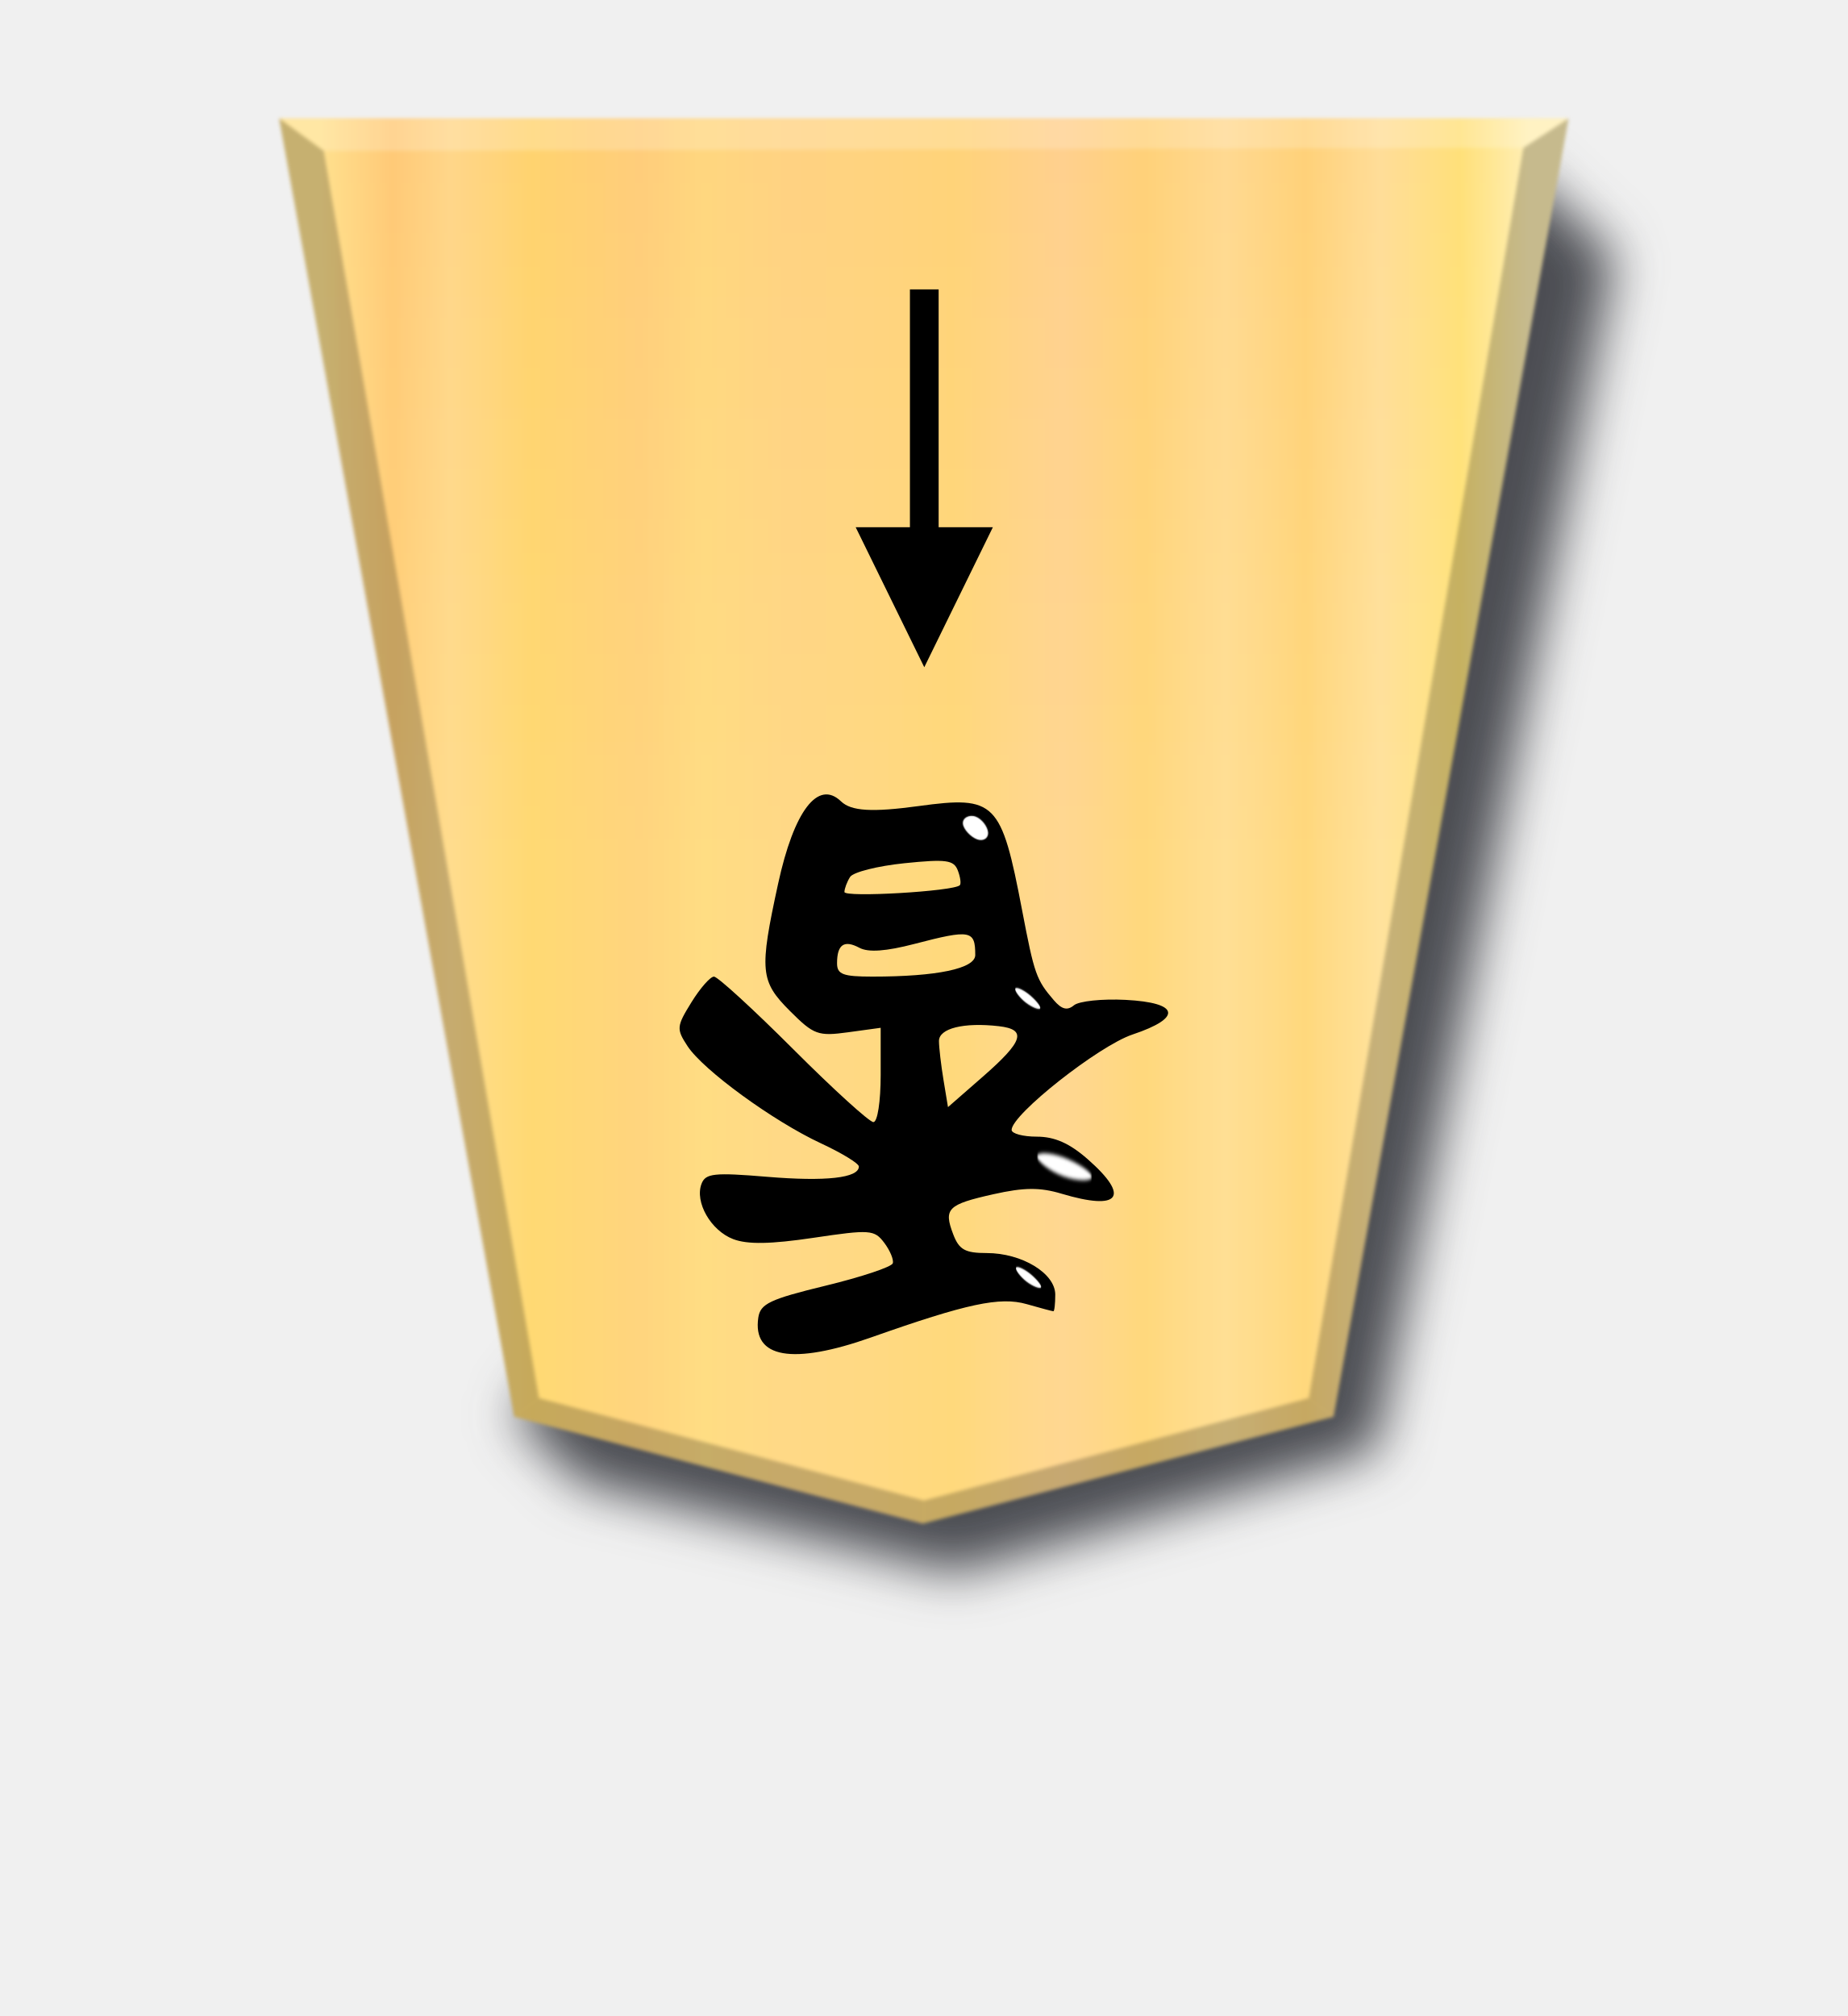
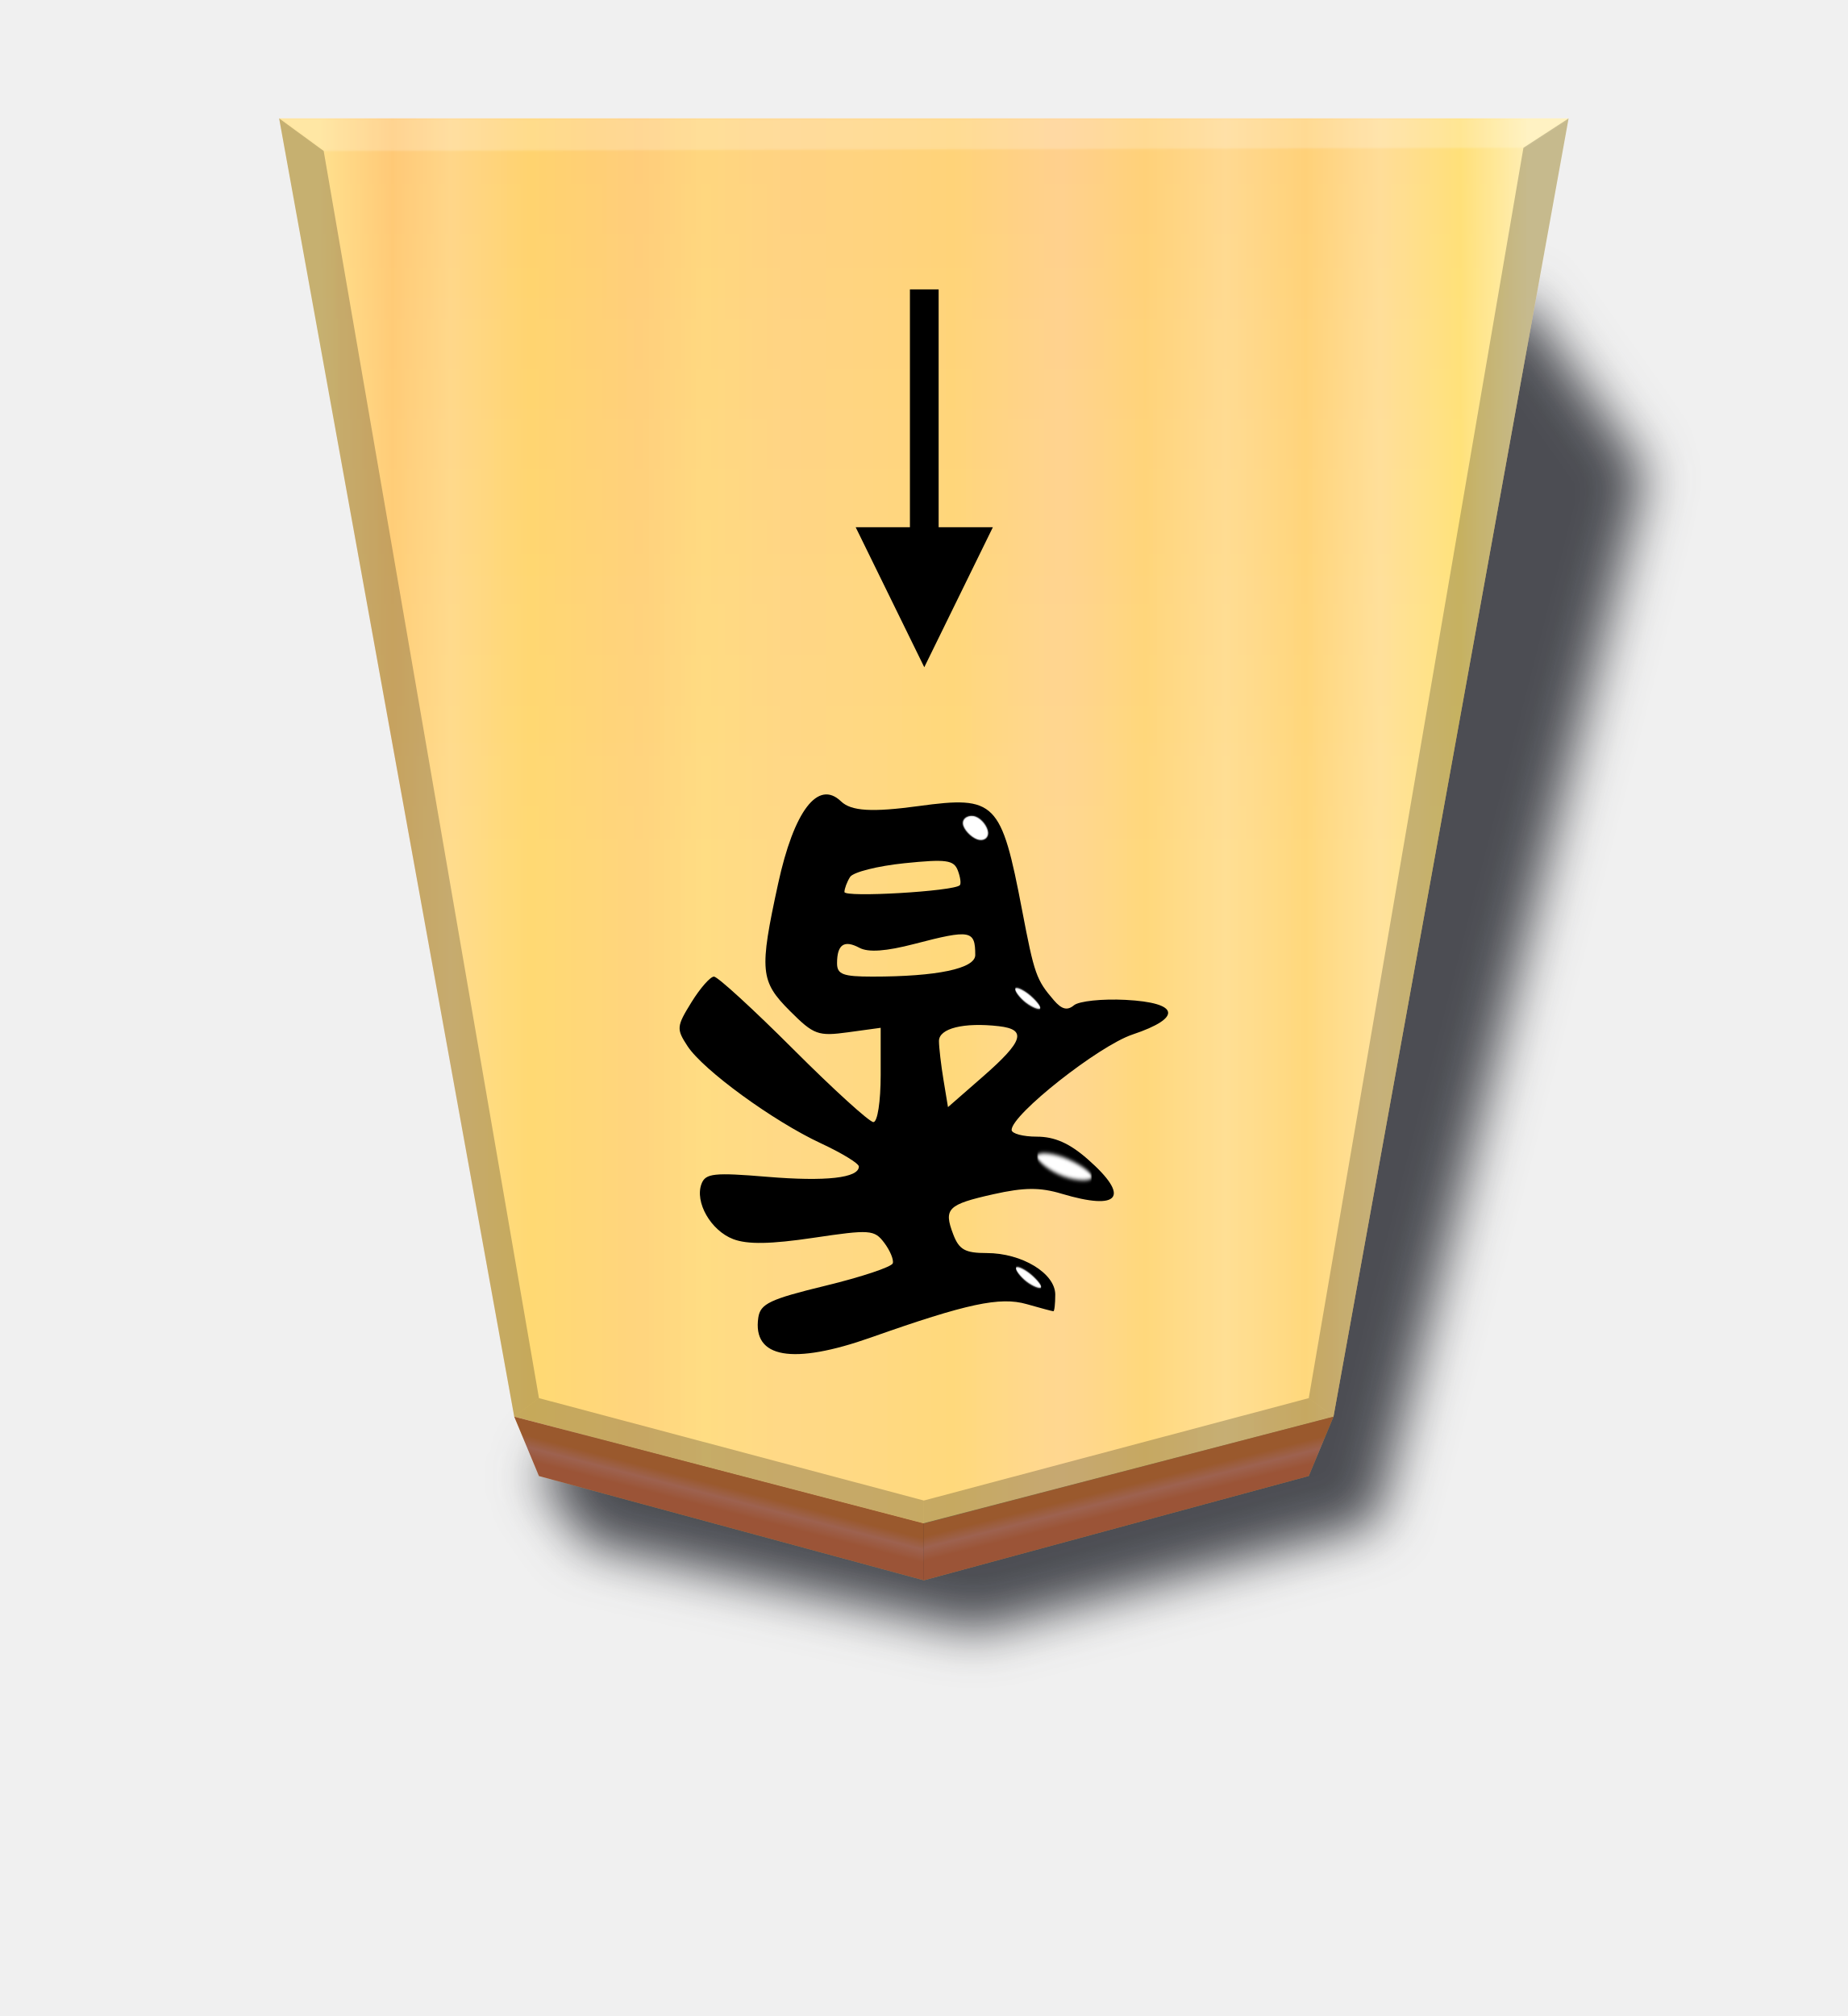
<svg xmlns="http://www.w3.org/2000/svg" xmlns:xlink="http://www.w3.org/1999/xlink" width="132mm" height="144mm" viewBox="0 0 1320 1440" version="1.1" id="svg23702">
  <defs id="defs23699">
    <filter style="color-interpolation-filters:sRGB" id="filter6180-2" x="-0.055" y="-0.043" width="1.11" height="1.086">
      <feGaussianBlur stdDeviation="9.017" id="feGaussianBlur6178-97" />
    </filter>
-     <filter style="color-interpolation-filters:sRGB" id="filter6142" x="-0.005" y="-0.003" width="1.011" height="1.008">
-       <feGaussianBlur stdDeviation="0.599" id="feGaussianBlur6144" />
+     <filter style="color-interpolation-filters:sRGB" id="filter6142" x="-0.007" y="-0.004" width="1.014" height="1.011">
+       <feGaussianBlur stdDeviation="0.907" id="feGaussianBlur6144" />
    </filter>
    <linearGradient xlink:href="#linearGradient1467" id="linearGradient7137" gradientUnits="userSpaceOnUse" gradientTransform="translate(-844.3205,-151.7198)" x1="-586.449" y1="75.508" x2="-156.051" y2="75.508" />
    <linearGradient id="linearGradient1467">
      <stop style="stop-color:#ffeab1;stop-opacity:1;" offset="0" id="stop1441" />
      <stop style="stop-color:#ffd774;stop-opacity:1;" offset="0.056" id="stop1443" />
      <stop style="stop-color:#ffd394;stop-opacity:1;" offset="0.122" id="stop1445" />
      <stop style="stop-color:#ffc474;stop-opacity:1;" offset="0.184" id="stop1447" />
      <stop style="stop-color:#ffce8c;stop-opacity:1;" offset="0.25" id="stop1449" />
      <stop style="stop-color:#ffc474;stop-opacity:1;" offset="0.317" id="stop1451" />
      <stop style="stop-color:#ffc389;stop-opacity:1;" offset="0.385" id="stop1453" />
      <stop style="stop-color:#ffc674;stop-opacity:1;" offset="0.476" id="stop1455" />
      <stop style="stop-color:#ffc67a;stop-opacity:1;" offset="0.548" id="stop1457" />
      <stop style="stop-color:#ffc57d;stop-opacity:1;" offset="0.613" id="stop1459" />
      <stop style="stop-color:#ffcb7a;stop-opacity:1;" offset="0.682" id="stop1461" />
      <stop style="stop-color:#ffbf76;stop-opacity:1;" offset="0.734" id="stop1463" />
      <stop style="stop-color:#ffc66b;stop-opacity:1;" offset="0.825" id="stop1469" />
      <stop style="stop-color:#ffca84;stop-opacity:1;" offset="0.892" id="stop1471" />
      <stop style="stop-color:#ffba72;stop-opacity:1;" offset="0.94" id="stop1473" />
      <stop style="stop-color:#ffd889;stop-opacity:1;" offset="1" id="stop1465" />
    </linearGradient>
    <linearGradient xlink:href="#linearGradient6126" id="linearGradient7139" gradientUnits="userSpaceOnUse" gradientTransform="matrix(-1,0,0,1,-2431.14,-3.04e-4)" x1="-1215.57" y1="150.11" x2="-1215.571" y2="-275.994" />
    <linearGradient id="linearGradient6126">
      <stop style="stop-color:#f6cf8d;stop-opacity:1;" offset="0" id="stop6122" />
      <stop style="stop-color:#fafa9a;stop-opacity:1;" offset="0.605" id="stop6124" />
    </linearGradient>
    <filter style="color-interpolation-filters:sRGB" id="filter6136" x="-0.002" y="-0.091" width="1.005" height="1.182">
      <feGaussianBlur stdDeviation="0.439" id="feGaussianBlur6134" />
    </filter>
    <filter style="color-interpolation-filters:sRGB" id="filter18106" x="-0.055" y="-0.208" width="1.111" height="1.416">
      <feGaussianBlur stdDeviation="0.344" id="feGaussianBlur18108" />
    </filter>
    <filter style="color-interpolation-filters:sRGB" id="filter18126" x="-0.079" y="-0.083" width="1.159" height="1.166">
      <feGaussianBlur stdDeviation="0.392" id="feGaussianBlur18128" />
    </filter>
+     <filter style="color-interpolation-filters:sRGB" id="filter6180-3" x="-0.055" y="-0.045" width="1.11" height="1.091">
+       <feGaussianBlur stdDeviation="9.017" id="feGaussianBlur6178-0" />
+     </filter>
+     <linearGradient xlink:href="#linearGradient10448" id="linearGradient11894" gradientUnits="userSpaceOnUse" gradientTransform="matrix(2.005134,0,0,2.005134,1293.711,499.3231)" x1="-238.902" y1="273.386" x2="-234.345" y2="291.568" />
+     <linearGradient id="linearGradient10448">
+       <stop style="stop-color:#ecb857;stop-opacity:1;" offset="0.287" id="stop10446" />
+       <stop style="stop-color:#efcb98;stop-opacity:1;" offset="0.5" id="stop10444" />
+       <stop style="stop-color:#edaf69;stop-opacity:1;" offset="0.739" id="stop10442" />
+     </linearGradient>
+     <linearGradient xlink:href="#linearGradient10448" id="linearGradient11921" gradientUnits="userSpaceOnUse" gradientTransform="matrix(-2.005134,0,0,2.005134,26.28973,499.3231)" x1="-244.311" y1="274.809" x2="-239.599" y2="293.006" />
  </defs>
  <g id="layer1">
-     <path style="opacity:0.809;fill:#26282f;fill-opacity:1;stroke:none;stroke-width:1.257;filter:url(#filter6180-2)" d="m -2847.149,115.79 c 0,0 34.298,32.21 34.298,32.21 0,0 357.648,-445.653 357.648,-445.653 0,0 -23.768,-23.602 -23.768,-23.602 0,0 -133.448,-32.154 -133.448,-32.154 0,0 -149.777,43.656 -149.777,43.656 0,0 -84.953,425.542 -84.953,425.542 z" id="path6002" transform="matrix(-2.005134,0,0,-2.005134,-4555.644,415.0827)" />
-     <g id="g6277" transform="matrix(-2.005134,0,0,-2.005134,-1777.381,414.0372)" style="mix-blend-mode:normal;filter:url(#filter6142)">
+     <path style="opacity:0.809;fill:#26282f;fill-opacity:1;stroke:none;stroke-width:1.257;filter:url(#filter6180-3)" d="m -2819.488,0.645 46.088,64.808 348.046,-422.443 -17.172,-24.254 -138.553,-31.096 -142.665,38.444 z" id="path5994" transform="matrix(-2.005134,0,0,-2.005134,-4478.128,338.4916)" />
+     <g id="g6277" transform="matrix(-2.005134,0,0,-2.005134,-1777.381,414.0372)" style="mix-blend-mode:normal">
      <path id="path6263" style="fill:url(#linearGradient7137);fill-opacity:1;stroke:none;stroke-width:1.257" d="m -985.869,164.311 -83.761,-462.486 -145.528,-38.045 -146.353,38.045 -83.761,462.486 z" />
      <path id="path6265" style="opacity:0.354;mix-blend-mode:overlay;fill:url(#linearGradient7139);fill-opacity:1;stroke:none;stroke-width:1.257" d="m -985.869,164.311 -83.761,-462.486 -145.94,-38.045 -5e-4,0.003 v -0.003 l -145.94,38.045 -83.761,462.486 z" />
      <path style="opacity:0.264;mix-blend-mode:multiply;fill:#26282f;fill-opacity:1;stroke:none;stroke-width:1.257" d="m -1361.511,-298.175 c 0,0 8.809,6.607 8.809,6.607 0,0 137.131,-36.472 137.131,-36.472 0,0 0,-8.18 0,-8.18 0,0 -145.94,38.045 -145.94,38.045 z" id="path6267" />
      <path style="opacity:0.264;mix-blend-mode:multiply;fill:#26282f;fill-opacity:1;stroke:none;stroke-width:1.257" d="m -1361.511,-298.175 c 0,0 8.809,6.607 8.809,6.607 0,0 -76.483,445.424 -76.483,445.424 0,0 -16.087,10.455 -16.087,10.455 0,0 83.761,-462.486 83.761,-462.486 z" id="path6269" />
      <path id="path6271" style="opacity:0.199;mix-blend-mode:normal;fill:#ffffff;fill-opacity:1;stroke:none;stroke-width:1.257;filter:url(#filter6136)" d="m -1429.185,153.856 -16.087,10.455 h 459.402 l -15.869,-11.595 z" />
      <path style="opacity:0.264;mix-blend-mode:multiply;fill:#26282f;fill-opacity:1;stroke:none;stroke-width:1.257" d="m -1069.63,-298.175 c 0,0 -8.809,6.607 -8.809,6.607 0,0 76.701,444.284 76.701,444.284 0,0 15.869,11.595 15.869,11.595 0,0 -83.761,-462.486 -83.761,-462.486 z" id="path6273" />
      <path style="opacity:0.264;mix-blend-mode:multiply;fill:#26282f;fill-opacity:1;stroke:none;stroke-width:1.257" d="m -1069.63,-298.175 c 0,0 -8.809,6.607 -8.809,6.607 0,0 -137.131,-36.472 -137.131,-36.472 0,0 0,-8.18 0,-8.18 0,0 145.94,38.045 145.94,38.045 z" id="path6275" />
    </g>
    <g id="g80018" transform="matrix(-1.522762,0,0,-1.522762,-3229.334,671.7144)">
      <path d="m -2515.278,65.208 c -4.773,-4.59 -14.528,-5.176 -36.451,-2.189 -36.024,4.908 -38.732,2.178 -48.494,-48.889 -5.743,-30.043 -6.645,-32.601 -14.882,-42.193 -3.7,-4.309 -6.312,-4.968 -9.431,-2.38 -2.372,1.969 -13.272,3.115 -24.222,2.547 -25.31,-1.312 -26.738,-8.396 -3.274,-16.245 15.862,-5.306 56.732,-37.54 56.732,-44.744 0,-1.745 -5.321,-3.173 -11.825,-3.173 -8.36,0 -15.359,-3.103 -23.887,-10.591 -20.128,-17.673 -15.048,-24.357 12.288,-16.167 10.13,3.035 17.546,2.981 31.903,-0.232 21.563,-4.826 23.506,-6.755 18.93,-18.792 -2.753,-7.241 -5.562,-8.817 -15.707,-8.817 -16.512,0 -32.176,-9.495 -32.176,-19.504 0,-4.287 0.394,-7.795 0.876,-7.795 0.482,0 6.116,1.503 12.521,3.34 12.508,3.587 28.034,0.266 72.971,-15.606 36.897,-13.033 55.737,-9.739 52.952,9.258 -0.958,6.534 -5.413,8.648 -31.652,15.018 -16.795,4.077 -30.947,8.802 -31.449,10.499 -0.502,1.697 1.308,6.024 4.022,9.617 4.638,6.137 6.639,6.278 33.181,2.329 20.151,-2.998 30.94,-3.178 37.647,-0.628 10.511,3.996 18.174,17.38 14.874,25.98 -1.88,4.899 -5.925,5.328 -30.727,3.263 -27.616,-2.3 -43.079,-0.568 -43.079,4.827 0,1.43 7.999,6.317 17.776,10.86 22.342,10.384 55.211,34.322 62.59,45.583 5.303,8.093 5.202,9.233 -1.823,20.6 -4.09,6.618 -8.847,12.033 -10.571,12.033 -1.724,0 -18.49,-15.356 -37.258,-34.124 -18.768,-18.768 -35.66,-34.124 -37.537,-34.124 -1.924,0 -3.412,9.647 -3.412,22.116 v 22.116 l 15.248,-2.09 c 14.145,-1.939 16.12,-1.218 27.299,9.961 14.006,14.006 14.459,18.845 5.587,59.651 -7.454,34.284 -18.742,49.07 -29.537,38.689 z m -4.242,-35.445 c 1.431,-2.251 2.625,-5.425 2.654,-7.053 0.047,-2.688 -51.12,0.296 -54.115,3.155 -0.701,0.669 -0.285,3.795 0.924,6.947 1.887,4.916 5.446,5.397 25.067,3.387 12.578,-1.289 24.039,-4.185 25.47,-6.436 z m -30.224,-31.402 c 13.425,-3.497 21.654,-4.078 25.861,-1.826 7.168,3.836 10.481,1.541 10.481,-7.263 0,-5.208 -2.778,-6.256 -16.586,-6.256 -30.331,0 -48.25,3.763 -48.25,10.132 0,11.659 2.203,12.062 28.494,5.213 z m -11.47,-45.592 c -0.022,-3.071 -0.982,-11.296 -2.136,-18.277 l -2.098,-12.693 -16.479,14.399 c -18.919,16.531 -20.648,22.033 -7.402,23.557 16.469,1.895 28.155,-1.009 28.115,-6.986 z" style="fill:#000000;stroke-width:3.412" id="path6058" />
      <path style="fill:#ffffff;fill-opacity:1;stroke:none;stroke-width:0.627;filter:url(#filter18106)" d="m -2588.058,-154.81 c -0.412,-0.962 -4.261,-1.787 -7.972,-1.512 -3.711,0.275 -7.285,1.649 -6.872,2.612 0.412,0.962 4.811,1.512 8.522,1.237 3.711,-0.275 6.735,-1.375 6.323,-2.337 z" id="path6062" transform="rotate(41.9496,-2594.311,-166.3107)" />
      <path style="fill:#ffffff;fill-opacity:1;stroke:none;stroke-width:0.627;filter:url(#filter18106)" d="m -2462.126,-134.973 c -0.412,-0.962 -4.261,-1.787 -7.972,-1.512 -3.711,0.275 -7.285,1.649 -6.872,2.612 0.412,0.962 4.811,1.512 8.522,1.237 3.711,-0.275 6.735,-1.375 6.323,-2.337 z" id="path6064" transform="matrix(1.674975,0.7802581,-0.6513647,2.006422,1428.773,2090.454)" />
      <path style="fill:#ffffff;fill-opacity:1;stroke:none;stroke-width:0.627;filter:url(#filter18106)" d="m -2462.126,-134.973 c -0.412,-0.962 -4.261,-1.787 -7.972,-1.512 -3.711,0.275 -7.285,1.649 -6.872,2.612 0.412,0.962 4.811,1.512 8.522,1.237 3.711,-0.275 6.735,-1.375 6.323,-2.337 z" id="path6066" transform="rotate(42.28628,-2674.781,-253.2011)" />
      <path style="opacity:1;fill:#ffffff;fill-opacity:1;stroke:none;stroke-width:0.627;filter:url(#filter18126)" d="m -2579.168,47.373 c 2.955,1.031 6.529,4.742 6.735,7.422 0.206,2.68 -2.955,4.33 -5.91,3.299 -2.955,-1.031 -5.704,-4.742 -5.91,-7.422 -0.206,-2.68 2.13,-4.33 5.086,-3.299 z" id="path6068" />
    </g>
    <g id="g98410" transform="matrix(2.005134,0,0,2.005134,5693.059,182.3245)">
      <path id="path98402" style="opacity:1;stroke:#000000;stroke-width:2.082" d="m -2509.939,144.392 22.767,-46.465 -45.534,3.3e-4 z" />
      <rect style="opacity:1;fill:#000000;fill-opacity:1;stroke:#000000;stroke-width:0.627" id="rect98398" width="9.604" height="115.465" x="-2514.74" y="12.474" />
    </g>
+     <path id="path11892" style="mix-blend-mode:normal;fill:url(#linearGradient11894);fill-opacity:1;stroke:none;stroke-width:2.52" d="m 660.001,1128.799 274.966,-74.494 17.664,-42.387 -292.629,76.286 z" />
+     <path id="path11919" style="mix-blend-mode:normal;fill:url(#linearGradient11921);fill-opacity:1;stroke:none;stroke-width:2.52" d="m 660.001,1128.799 -274.967,-74.494 -17.664,-42.387 292.631,76.286 z" />
+     <path id="path7385" style="opacity:0.603;mix-blend-mode:multiply;fill:#6d2435;fill-opacity:1;stroke:none;stroke-width:2.52" d="m 367.37,1011.918 17.664,42.387 274.967,74.494 274.966,-74.494 17.664,-42.387 -292.629,76.286 z" />
  </g>
</svg>
